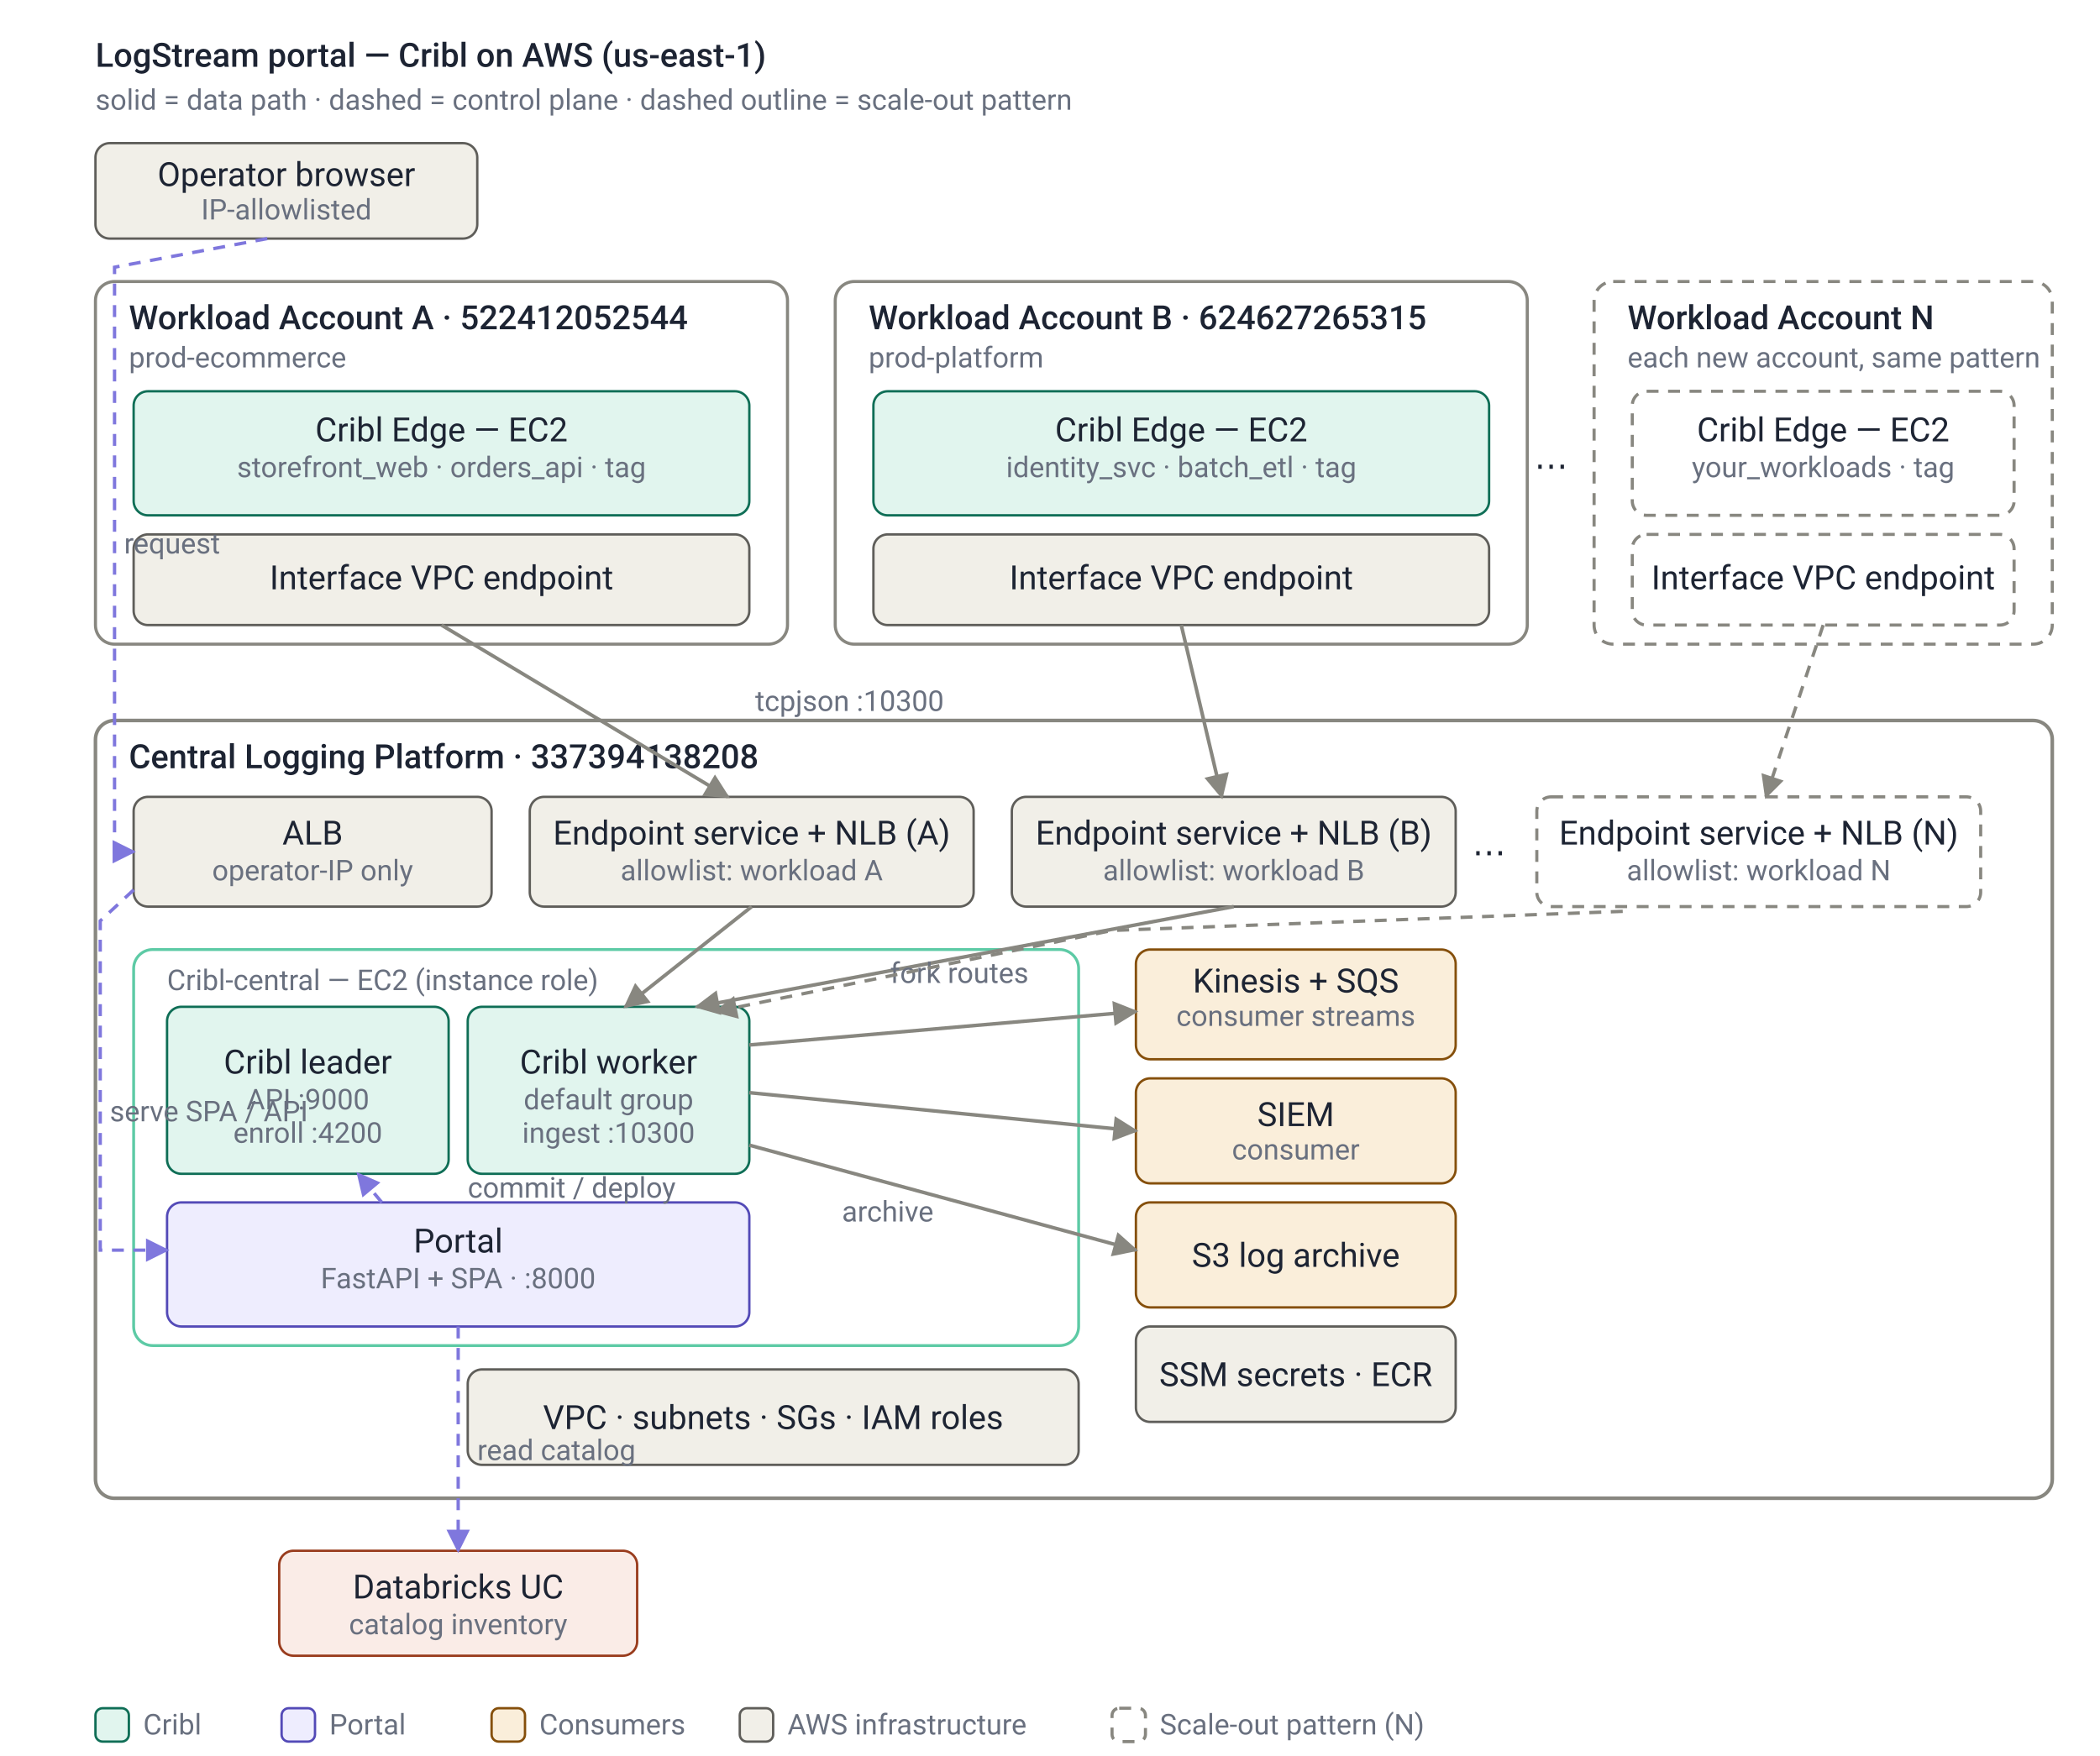
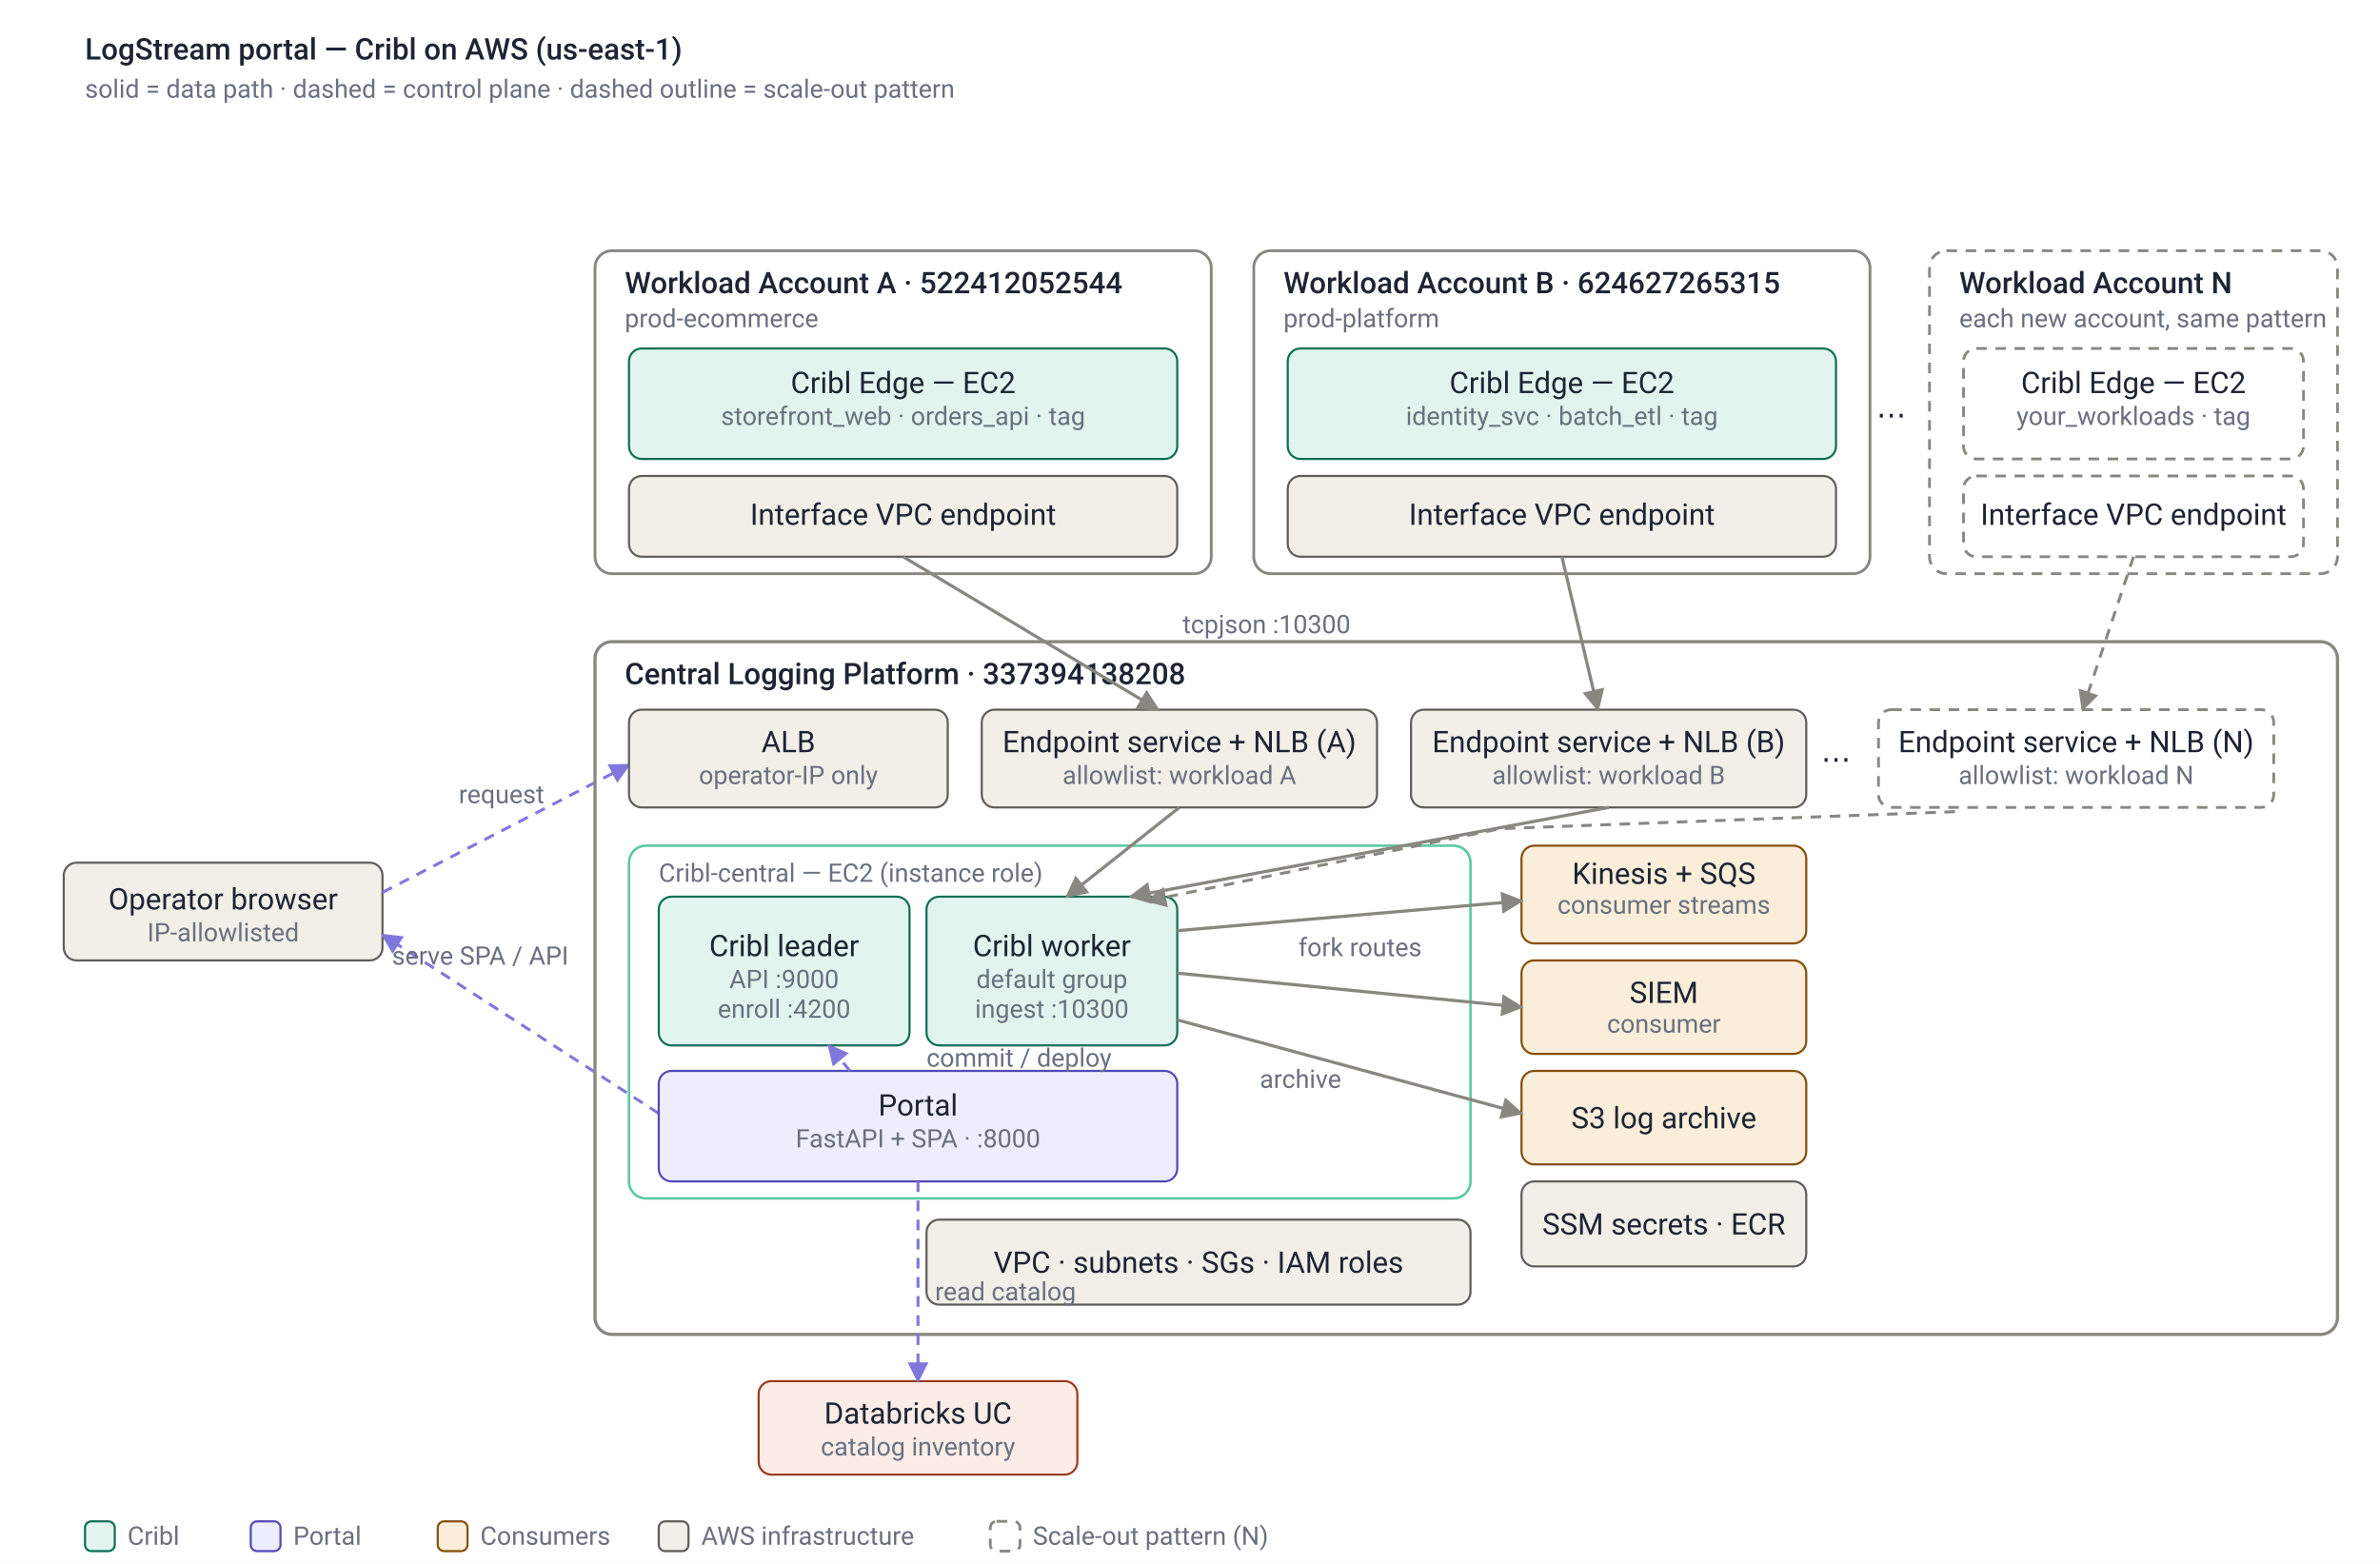
- <svg xmlns="http://www.w3.org/2000/svg" width="880" viewBox="0 0 880 736" font-family="-apple-system,Segoe UI,Roboto,Helvetica,Arial,sans-serif">
+ <svg xmlns="http://www.w3.org/2000/svg" width="1120" viewBox="0 0 1120 736" font-family="-apple-system,Segoe UI,Roboto,Helvetica,Arial,sans-serif">
  <style>
    .t{font-size:14px;fill:#1d2433}.ts{font-size:12px;fill:#69707f}.th{font-size:14px;font-weight:500;fill:#1d2433}
    .arr{stroke:#888780;stroke-width:1.5;fill:none}.ctl{stroke:#7F77DD;stroke-width:1.4;fill:none;stroke-dasharray:5 4}
    .ghost{stroke:#888780;stroke-width:1.3;fill:none;stroke-dasharray:5 4}
    .garr{stroke:#888780;stroke-width:1.4;fill:none;stroke-dasharray:5 4}
  </style>
  <defs>
    <marker id="ah" viewBox="0 0 10 10" refX="9" refY="5" markerWidth="7" markerHeight="7" orient="auto-start-reverse">
      <path d="M0 0 L10 5 L0 10 z" fill="#888780" />
    </marker>
    <marker id="ahp" viewBox="0 0 10 10" refX="9" refY="5" markerWidth="7" markerHeight="7" orient="auto-start-reverse">
      <path d="M0 0 L10 5 L0 10 z" fill="#7F77DD" />
    </marker>
  </defs>
-   <rect x="0" y="0" width="880" height="736" fill="#ffffff" />
+   <rect x="0" y="0" width="1120" height="736" fill="#ffffff" />
  <text x="40" y="28" class="th" font-size="16">LogStream portal — Cribl on AWS (us-east-1)</text>
  <text x="40" y="46" class="ts">solid = data path · dashed = control plane · dashed outline = scale-out pattern</text>
  <g>
-     <rect x="40" y="60" width="160" height="40" rx="6" fill="#F1EFE8" stroke="#5F5E5A" />
-     <text x="120" y="78" class="t" fill="#444441" text-anchor="middle">Operator browser</text>
-     <text x="120" y="92" class="ts" text-anchor="middle">IP-allowlisted</text>
+     <rect x="30" y="406" width="150" height="46" rx="6" fill="#F1EFE8" stroke="#5F5E5A" />
+     <text x="105" y="428" class="t" fill="#444441" text-anchor="middle">Operator browser</text>
+     <text x="105" y="443" class="ts" text-anchor="middle">IP-allowlisted</text>
  </g>
-   <rect x="40" y="118" width="290" height="152" rx="8" fill="none" stroke="#888780" stroke-width="1.3" />
-   <text x="54" y="138" class="th">Workload Account A · 522412052544</text>
-   <text x="54" y="154" class="ts">prod-ecommerce</text>
-   <g>
-     <rect x="56" y="164" width="258" height="52" rx="6" fill="#E1F5EE" stroke="#0F6E56" />
-     <text x="185" y="185" class="t" fill="#085041" text-anchor="middle">Cribl Edge — EC2</text>
-     <text x="185" y="200" class="ts" text-anchor="middle">storefront_web · orders_api · tag</text>
+   <line x1="180" y1="420" x2="296" y2="360" class="ctl" marker-end="url(#ahp)" />
+   <text x="236" y="378" class="ts" fill="#7F77DD" text-anchor="middle">request</text>
+   <line x1="310" y1="524" x2="180" y2="440" class="ctl" marker-end="url(#ahp)" />
+   <text x="226" y="454" class="ts" fill="#7F77DD" text-anchor="middle">serve SPA / API</text>
+   <g transform="translate(240,0)">
+     <rect x="40" y="118" width="290" height="152" rx="8" fill="none" stroke="#888780" stroke-width="1.3" />
+     <text x="54" y="138" class="th">Workload Account A · 522412052544</text>
+     <text x="54" y="154" class="ts">prod-ecommerce</text>
+     <g>
+       <rect x="56" y="164" width="258" height="52" rx="6" fill="#E1F5EE" stroke="#0F6E56" />
+       <text x="185" y="185" class="t" fill="#085041" text-anchor="middle">Cribl Edge — EC2</text>
+       <text x="185" y="200" class="ts" text-anchor="middle">storefront_web · orders_api · tag</text>
+     </g>
+     <g>
+       <rect x="56" y="224" width="258" height="38" rx="6" fill="#F1EFE8" stroke="#5F5E5A" />
+       <text x="185" y="247" class="t" fill="#444441" text-anchor="middle">Interface VPC endpoint</text>
+     </g>
+     <rect x="350" y="118" width="290" height="152" rx="8" fill="none" stroke="#888780" stroke-width="1.3" />
+     <text x="364" y="138" class="th">Workload Account B · 624627265315</text>
+     <text x="364" y="154" class="ts">prod-platform</text>
+     <g>
+       <rect x="366" y="164" width="258" height="52" rx="6" fill="#E1F5EE" stroke="#0F6E56" />
+       <text x="495" y="185" class="t" fill="#085041" text-anchor="middle">Cribl Edge — EC2</text>
+       <text x="495" y="200" class="ts" text-anchor="middle">identity_svc · batch_etl · tag</text>
+     </g>
+     <g>
+       <rect x="366" y="224" width="258" height="38" rx="6" fill="#F1EFE8" stroke="#5F5E5A" />
+       <text x="495" y="247" class="t" fill="#444441" text-anchor="middle">Interface VPC endpoint</text>
+     </g>
+     <text x="650" y="200" class="th" fill="#888780" text-anchor="middle">⋯</text>
+     <rect x="668" y="118" width="192" height="152" rx="8" class="ghost" />
+     <text x="682" y="138" class="th" fill="#69707f">Workload Account N</text>
+     <text x="682" y="154" class="ts">each new account, same pattern</text>
+     <g>
+       <rect x="684" y="164" width="160" height="52" rx="6" class="ghost" />
+       <text x="764" y="185" class="t" fill="#69707f" text-anchor="middle">Cribl Edge — EC2</text>
+       <text x="764" y="200" class="ts" text-anchor="middle">your_workloads · tag</text>
+     </g>
+     <g>
+       <rect x="684" y="224" width="160" height="38" rx="6" class="ghost" />
+       <text x="764" y="247" class="t" fill="#69707f" text-anchor="middle">Interface VPC endpoint</text>
+     </g>
+     <rect x="40" y="302" width="820" height="326" rx="8" stroke="#888780" stroke-width="1.5" fill="none" />
+     <text x="54" y="322" class="th">Central Logging Platform · 337394138208</text>
+     <g>
+       <rect x="56" y="334" width="150" height="46" rx="6" fill="#F1EFE8" stroke="#5F5E5A" />
+       <text x="131" y="354" class="t" fill="#444441" text-anchor="middle">ALB</text>
+       <text x="131" y="369" class="ts" text-anchor="middle">operator-IP only</text>
+     </g>
+     <g>
+       <rect x="222" y="334" width="186" height="46" rx="6" fill="#F1EFE8" stroke="#5F5E5A" />
+       <text x="315" y="354" class="t" fill="#444441" text-anchor="middle">Endpoint service + NLB (A)</text>
+       <text x="315" y="369" class="ts" text-anchor="middle">allowlist: workload A</text>
+     </g>
+     <g>
+       <rect x="424" y="334" width="186" height="46" rx="6" fill="#F1EFE8" stroke="#5F5E5A" />
+       <text x="517" y="354" class="t" fill="#444441" text-anchor="middle">Endpoint service + NLB (B)</text>
+       <text x="517" y="369" class="ts" text-anchor="middle">allowlist: workload B</text>
+     </g>
+     <text x="624" y="362" class="th" fill="#888780" text-anchor="middle">⋯</text>
+     <g>
+       <rect x="644" y="334" width="186" height="46" rx="6" class="ghost" />
+       <text x="737" y="354" class="t" fill="#69707f" text-anchor="middle">Endpoint service + NLB (N)</text>
+       <text x="737" y="369" class="ts" text-anchor="middle">allowlist: workload N</text>
+     </g>
+     <rect x="56" y="398" width="396" height="166" rx="8" fill="none" stroke="#5DCAA5" stroke-width="1.2" />
+     <text x="70" y="415" class="ts">Cribl-central — EC2 (instance role)</text>
+     <g>
+       <rect x="70" y="422" width="118" height="70" rx="6" fill="#E1F5EE" stroke="#0F6E56" />
+       <text x="129" y="450" class="t" fill="#085041" text-anchor="middle">Cribl leader</text>
+       <text x="129" y="465" class="ts" text-anchor="middle">API :9000</text>
+       <text x="129" y="479" class="ts" text-anchor="middle">enroll :4200</text>
+     </g>
+     <g>
+       <rect x="196" y="422" width="118" height="70" rx="6" fill="#E1F5EE" stroke="#0F6E56" />
+       <text x="255" y="450" class="t" fill="#085041" text-anchor="middle">Cribl worker</text>
+       <text x="255" y="465" class="ts" text-anchor="middle">default group</text>
+       <text x="255" y="479" class="ts" text-anchor="middle">ingest :10300</text>
+     </g>
+     <g>
+       <rect x="70" y="504" width="244" height="52" rx="6" fill="#EEEDFE" stroke="#534AB7" />
+       <text x="192" y="525" class="t" fill="#3C3489" text-anchor="middle">Portal</text>
+       <text x="192" y="540" class="ts" text-anchor="middle">FastAPI + SPA · :8000</text>
+     </g>
+     <g>
+       <rect x="476" y="398" width="134" height="46" rx="6" fill="#FAEEDA" stroke="#854F0B" />
+       <text x="543" y="416" class="t" fill="#633806" text-anchor="middle">Kinesis + SQS</text>
+       <text x="543" y="430" class="ts" text-anchor="middle">consumer streams</text>
+     </g>
+     <g>
+       <rect x="476" y="452" width="134" height="44" rx="6" fill="#FAEEDA" stroke="#854F0B" />
+       <text x="543" y="472" class="t" fill="#633806" text-anchor="middle">SIEM</text>
+       <text x="543" y="486" class="ts" text-anchor="middle">consumer</text>
+     </g>
+     <g>
+       <rect x="476" y="504" width="134" height="44" rx="6" fill="#FAEEDA" stroke="#854F0B" />
+       <text x="543" y="531" class="t" fill="#633806" text-anchor="middle">S3 log archive</text>
+     </g>
+     <g>
+       <rect x="476" y="556" width="134" height="40" rx="6" fill="#F1EFE8" stroke="#5F5E5A" />
+       <text x="543" y="581" class="t" fill="#444441" text-anchor="middle">SSM secrets · ECR</text>
+     </g>
+     <g>
+       <rect x="196" y="574" width="256" height="40" rx="6" fill="#F1EFE8" stroke="#5F5E5A" />
+       <text x="324" y="599" class="t" fill="#444441" text-anchor="middle">VPC · subnets · SGs · IAM roles</text>
+     </g>
+     <g>
+       <rect x="117" y="650" width="150" height="44" rx="6" fill="#FAECE7" stroke="#993C1D" />
+       <text x="192" y="670" class="t" fill="#712B13" text-anchor="middle">Databricks UC</text>
+       <text x="192" y="685" class="ts" text-anchor="middle">catalog inventory</text>
+     </g>
+     <line x1="185" y1="262" x2="305" y2="334" class="arr" marker-end="url(#ah)" />
+     <line x1="495" y1="262" x2="512" y2="334" class="arr" marker-end="url(#ah)" />
+     <text x="356" y="298" class="ts" text-anchor="middle">tcpjson :10300</text>
+     <line x1="315" y1="380" x2="262" y2="422" class="arr" marker-end="url(#ah)" />
+     <line x1="517" y1="380" x2="292" y2="422" class="arr" marker-end="url(#ah)" />
+     <line x1="314" y1="438" x2="476" y2="424" class="arr" marker-end="url(#ah)" />
+     <text x="400" y="450" class="ts" text-anchor="middle">fork routes</text>
+     <line x1="314" y1="458" x2="476" y2="474" class="arr" marker-end="url(#ah)" />
+     <line x1="314" y1="480" x2="476" y2="524" class="arr" marker-end="url(#ah)" />
+     <text x="372" y="512" class="ts" text-anchor="middle">archive</text>
+     <line x1="764" y1="262" x2="740" y2="334" class="garr" marker-end="url(#ah)" />
+     <polyline points="680,382 466,390 300,424" class="garr" marker-end="url(#ah)" />
+     <line x1="160" y1="504" x2="150" y2="492" class="ctl" marker-end="url(#ahp)" />
+     <text x="196" y="502" class="ts">commit / deploy</text>
+     <line x1="192" y1="556" x2="192" y2="650" class="ctl" marker-end="url(#ahp)" />
+     <text x="200" y="612" class="ts">read catalog</text>
  </g>
-   <g>
-     <rect x="56" y="224" width="258" height="38" rx="6" fill="#F1EFE8" stroke="#5F5E5A" />
-     <text x="185" y="247" class="t" fill="#444441" text-anchor="middle">Interface VPC endpoint</text>
-   </g>
-   <rect x="350" y="118" width="290" height="152" rx="8" fill="none" stroke="#888780" stroke-width="1.3" />
-   <text x="364" y="138" class="th">Workload Account B · 624627265315</text>
-   <text x="364" y="154" class="ts">prod-platform</text>
-   <g>
-     <rect x="366" y="164" width="258" height="52" rx="6" fill="#E1F5EE" stroke="#0F6E56" />
-     <text x="495" y="185" class="t" fill="#085041" text-anchor="middle">Cribl Edge — EC2</text>
-     <text x="495" y="200" class="ts" text-anchor="middle">identity_svc · batch_etl · tag</text>
-   </g>
-   <g>
-     <rect x="366" y="224" width="258" height="38" rx="6" fill="#F1EFE8" stroke="#5F5E5A" />
-     <text x="495" y="247" class="t" fill="#444441" text-anchor="middle">Interface VPC endpoint</text>
-   </g>
-   <text x="650" y="200" class="th" fill="#888780" text-anchor="middle">⋯</text>
-   <rect x="668" y="118" width="192" height="152" rx="8" class="ghost" />
-   <text x="682" y="138" class="th" fill="#69707f">Workload Account N</text>
-   <text x="682" y="154" class="ts">each new account, same pattern</text>
-   <g>
-     <rect x="684" y="164" width="160" height="52" rx="6" class="ghost" />
-     <text x="764" y="185" class="t" fill="#69707f" text-anchor="middle">Cribl Edge — EC2</text>
-     <text x="764" y="200" class="ts" text-anchor="middle">your_workloads · tag</text>
-   </g>
-   <g>
-     <rect x="684" y="224" width="160" height="38" rx="6" class="ghost" />
-     <text x="764" y="247" class="t" fill="#69707f" text-anchor="middle">Interface VPC endpoint</text>
-   </g>
-   <rect x="40" y="302" width="820" height="326" rx="8" stroke="#888780" stroke-width="1.5" fill="none" />
-   <text x="54" y="322" class="th">Central Logging Platform · 337394138208</text>
-   <g>
-     <rect x="56" y="334" width="150" height="46" rx="6" fill="#F1EFE8" stroke="#5F5E5A" />
-     <text x="131" y="354" class="t" fill="#444441" text-anchor="middle">ALB</text>
-     <text x="131" y="369" class="ts" text-anchor="middle">operator-IP only</text>
-   </g>
-   <g>
-     <rect x="222" y="334" width="186" height="46" rx="6" fill="#F1EFE8" stroke="#5F5E5A" />
-     <text x="315" y="354" class="t" fill="#444441" text-anchor="middle">Endpoint service + NLB (A)</text>
-     <text x="315" y="369" class="ts" text-anchor="middle">allowlist: workload A</text>
-   </g>
-   <g>
-     <rect x="424" y="334" width="186" height="46" rx="6" fill="#F1EFE8" stroke="#5F5E5A" />
-     <text x="517" y="354" class="t" fill="#444441" text-anchor="middle">Endpoint service + NLB (B)</text>
-     <text x="517" y="369" class="ts" text-anchor="middle">allowlist: workload B</text>
-   </g>
-   <text x="624" y="362" class="th" fill="#888780" text-anchor="middle">⋯</text>
-   <g>
-     <rect x="644" y="334" width="186" height="46" rx="6" class="ghost" />
-     <text x="737" y="354" class="t" fill="#69707f" text-anchor="middle">Endpoint service + NLB (N)</text>
-     <text x="737" y="369" class="ts" text-anchor="middle">allowlist: workload N</text>
-   </g>
-   <rect x="56" y="398" width="396" height="166" rx="8" fill="none" stroke="#5DCAA5" stroke-width="1.2" />
-   <text x="70" y="415" class="ts">Cribl-central — EC2 (instance role)</text>
-   <g>
-     <rect x="70" y="422" width="118" height="70" rx="6" fill="#E1F5EE" stroke="#0F6E56" />
-     <text x="129" y="450" class="t" fill="#085041" text-anchor="middle">Cribl leader</text>
-     <text x="129" y="465" class="ts" text-anchor="middle">API :9000</text>
-     <text x="129" y="479" class="ts" text-anchor="middle">enroll :4200</text>
-   </g>
-   <g>
-     <rect x="196" y="422" width="118" height="70" rx="6" fill="#E1F5EE" stroke="#0F6E56" />
-     <text x="255" y="450" class="t" fill="#085041" text-anchor="middle">Cribl worker</text>
-     <text x="255" y="465" class="ts" text-anchor="middle">default group</text>
-     <text x="255" y="479" class="ts" text-anchor="middle">ingest :10300</text>
-   </g>
-   <g>
-     <rect x="70" y="504" width="244" height="52" rx="6" fill="#EEEDFE" stroke="#534AB7" />
-     <text x="192" y="525" class="t" fill="#3C3489" text-anchor="middle">Portal</text>
-     <text x="192" y="540" class="ts" text-anchor="middle">FastAPI + SPA · :8000</text>
-   </g>
-   <g>
-     <rect x="476" y="398" width="134" height="46" rx="6" fill="#FAEEDA" stroke="#854F0B" />
-     <text x="543" y="416" class="t" fill="#633806" text-anchor="middle">Kinesis + SQS</text>
-     <text x="543" y="430" class="ts" text-anchor="middle">consumer streams</text>
-   </g>
-   <g>
-     <rect x="476" y="452" width="134" height="44" rx="6" fill="#FAEEDA" stroke="#854F0B" />
-     <text x="543" y="472" class="t" fill="#633806" text-anchor="middle">SIEM</text>
-     <text x="543" y="486" class="ts" text-anchor="middle">consumer</text>
-   </g>
-   <g>
-     <rect x="476" y="504" width="134" height="44" rx="6" fill="#FAEEDA" stroke="#854F0B" />
-     <text x="543" y="531" class="t" fill="#633806" text-anchor="middle">S3 log archive</text>
-   </g>
-   <g>
-     <rect x="476" y="556" width="134" height="40" rx="6" fill="#F1EFE8" stroke="#5F5E5A" />
-     <text x="543" y="581" class="t" fill="#444441" text-anchor="middle">SSM secrets · ECR</text>
-   </g>
-   <g>
-     <rect x="196" y="574" width="256" height="40" rx="6" fill="#F1EFE8" stroke="#5F5E5A" />
-     <text x="324" y="599" class="t" fill="#444441" text-anchor="middle">VPC · subnets · SGs · IAM roles</text>
-   </g>
-   <g>
-     <rect x="117" y="650" width="150" height="44" rx="6" fill="#FAECE7" stroke="#993C1D" />
-     <text x="192" y="670" class="t" fill="#712B13" text-anchor="middle">Databricks UC</text>
-     <text x="192" y="685" class="ts" text-anchor="middle">catalog inventory</text>
-   </g>
-   <line x1="185" y1="262" x2="305" y2="334" class="arr" marker-end="url(#ah)" />
-   <line x1="495" y1="262" x2="512" y2="334" class="arr" marker-end="url(#ah)" />
-   <text x="356" y="298" class="ts" text-anchor="middle">tcpjson :10300</text>
-   <line x1="315" y1="380" x2="262" y2="422" class="arr" marker-end="url(#ah)" />
-   <line x1="517" y1="380" x2="292" y2="422" class="arr" marker-end="url(#ah)" />
-   <line x1="314" y1="438" x2="476" y2="424" class="arr" marker-end="url(#ah)" />
-   <text x="402" y="412" class="ts" text-anchor="middle">fork routes</text>
-   <line x1="314" y1="458" x2="476" y2="474" class="arr" marker-end="url(#ah)" />
-   <line x1="314" y1="480" x2="476" y2="524" class="arr" marker-end="url(#ah)" />
-   <text x="372" y="512" class="ts" text-anchor="middle">archive</text>
-   <line x1="764" y1="262" x2="740" y2="334" class="garr" marker-end="url(#ah)" />
-   <polyline points="680,382 466,390 300,424" class="garr" marker-end="url(#ah)" />
-   <polyline points="112,100 48,112 48,357 56,357" class="ctl" marker-end="url(#ahp)" />
-   <text x="52" y="232" class="ts" fill="#7F77DD">request</text>
-   <polyline points="56,373 42,386 42,524 70,524" class="ctl" marker-end="url(#ahp)" />
-   <text x="46" y="470" class="ts" fill="#7F77DD">serve SPA / API</text>
-   <line x1="160" y1="504" x2="150" y2="492" class="ctl" marker-end="url(#ahp)" />
-   <text x="196" y="502" class="ts">commit / deploy</text>
-   <line x1="192" y1="556" x2="192" y2="650" class="ctl" marker-end="url(#ahp)" />
-   <text x="200" y="612" class="ts">read catalog</text>
  <g>
    <rect x="40" y="716" width="14" height="14" rx="3" fill="#E1F5EE" stroke="#0F6E56" />
  </g>
  <text x="60" y="727" class="ts">Cribl</text>
  <g>
    <rect x="118" y="716" width="14" height="14" rx="3" fill="#EEEDFE" stroke="#534AB7" />
  </g>
  <text x="138" y="727" class="ts">Portal</text>
  <g>
    <rect x="206" y="716" width="14" height="14" rx="3" fill="#FAEEDA" stroke="#854F0B" />
  </g>
  <text x="226" y="727" class="ts">Consumers</text>
  <g>
    <rect x="310" y="716" width="14" height="14" rx="3" fill="#F1EFE8" stroke="#5F5E5A" />
  </g>
  <text x="330" y="727" class="ts">AWS infrastructure</text>
  <g>
    <rect x="466" y="716" width="14" height="14" rx="3" class="ghost" />
  </g>
  <text x="486" y="727" class="ts">Scale-out pattern (N)</text>
</svg>
